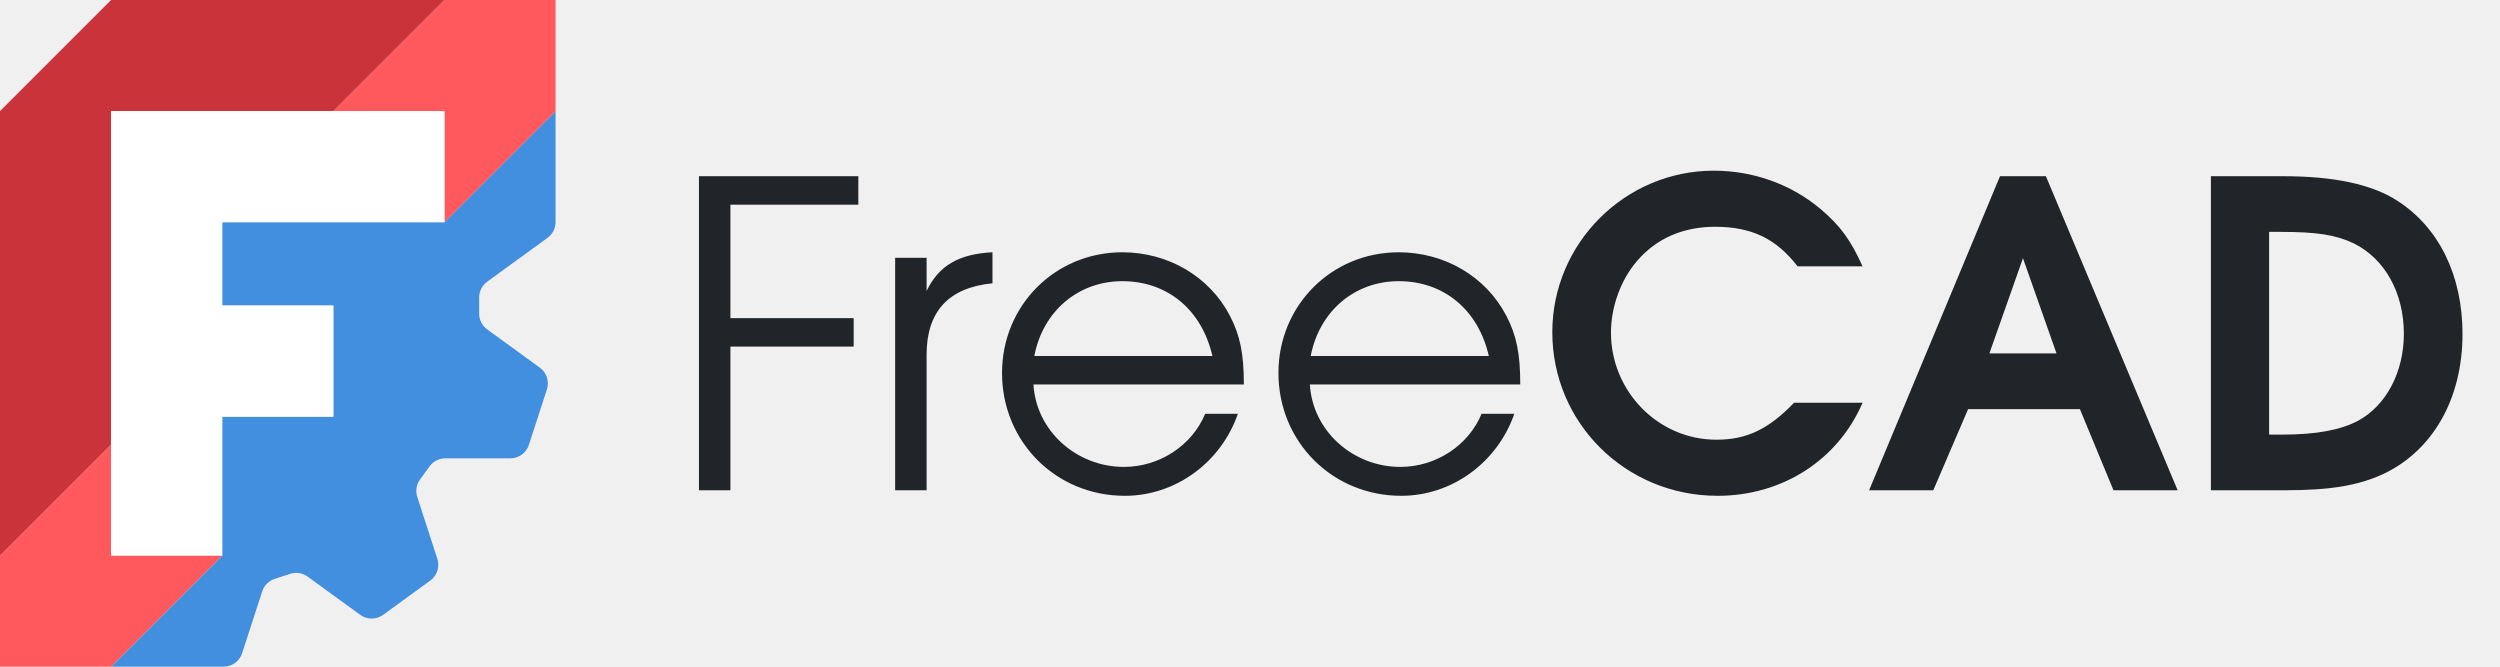
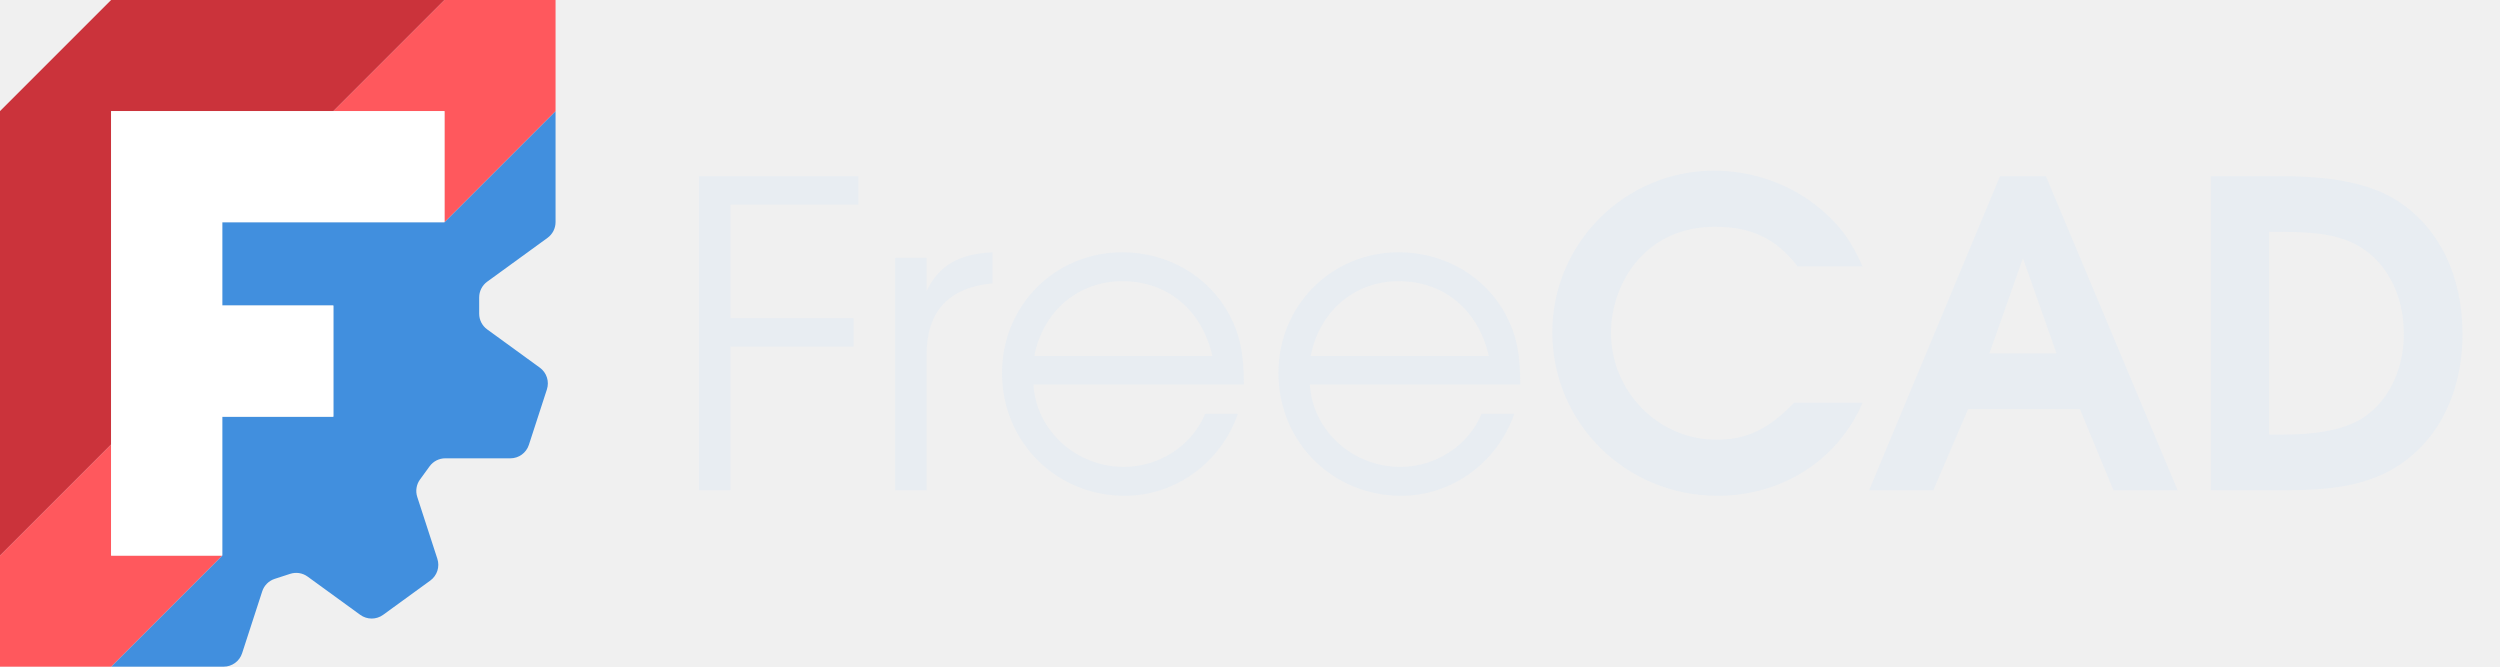
<svg xmlns="http://www.w3.org/2000/svg" width="1800" height="480" viewBox="0 0 1800 480" fill="none" version="1.1" id="svg5">
  <defs id="defs5" />
-   <path d="M503.256 353V126.866H618.006V147.368H525.9V229.07H614.64V249.572H525.9V353H503.256ZM644.508 353V185.618H667.152V209.486C676.026 191.126 690.408 182.864 714.582 181.64V203.978C683.064 207.038 667.152 224.174 667.152 255.386V353H644.508ZM895.57 276.806H744.1C745.936 309.854 774.7 336.17 809.278 336.17C834.676 336.17 858.238 320.87 867.724 297.92H891.286C879.046 333.11 846.304 356.978 809.89 356.978C760.318 356.978 721.456 318.116 721.456 268.544C721.456 219.89 759.706 181.64 808.054 181.64C841.102 181.64 870.784 199.082 885.472 227.234C892.816 241.31 895.57 254.468 895.57 276.806ZM744.712 256.304H872.926C865.276 222.95 840.49 202.448 808.054 202.448C776.23 202.448 750.832 224.174 744.712 256.304ZM1094.59 276.806H943.119C944.955 309.854 973.719 336.17 1008.3 336.17C1033.7 336.17 1057.26 320.87 1066.74 297.92H1090.31C1078.07 333.11 1045.32 356.978 1008.91 356.978C959.337 356.978 920.475 318.116 920.475 268.544C920.475 219.89 958.725 181.64 1007.07 181.64C1040.12 181.64 1069.8 199.082 1084.49 227.234C1091.84 241.31 1094.59 254.468 1094.59 276.806ZM943.731 256.304H1071.95C1064.3 222.95 1039.51 202.448 1007.07 202.448C975.249 202.448 949.851 224.174 943.731 256.304ZM1291.77 289.964H1341.04C1323.29 331.274 1283.2 356.978 1236.69 356.978C1170.6 356.978 1117.66 304.652 1117.66 239.168C1117.66 175.214 1169.98 122.888 1233.94 122.888C1262.4 122.888 1289.63 132.68 1310.74 150.428C1325.13 162.668 1332.47 172.766 1341.04 191.738H1294.22C1278.92 171.848 1261.17 163.28 1234.86 163.28C1211.6 163.28 1192.32 171.848 1178.55 188.066C1166.92 201.53 1159.89 221.114 1159.89 239.474C1159.89 281.702 1193.85 316.586 1235.77 316.586C1257.5 316.586 1273.11 309.242 1291.77 289.964ZM1345.76 353L1440 126.866H1473.05L1567.91 353H1521.71L1497.53 294.554H1417.05L1391.96 353H1345.76ZM1432.35 254.468H1480.7L1456.53 185.924L1432.35 254.468ZM1591.85 353V126.866H1643.57C1680.59 126.866 1707.83 132.68 1726.19 144.614C1756.17 163.892 1773 198.47 1773 240.392C1773 287.21 1751.58 324.542 1715.78 341.372C1697.73 349.634 1677.84 353 1644.48 353H1591.85ZM1633.77 312.914H1642.95C1668.05 312.914 1685.49 309.548 1698.03 302.816C1718.23 291.8 1730.78 267.626 1730.78 240.392C1730.78 210.71 1717.01 186.23 1694.67 175.214C1681.82 169.094 1668.05 166.952 1642.04 166.952H1633.77V312.914Z" fill="#212529" id="path5" style="stroke:none" />
+   <path d="M503.256 353V126.866H618.006V147.368H525.9V229.07H614.64V249.572H525.9V353H503.256ZM644.508 353V185.618H667.152V209.486C676.026 191.126 690.408 182.864 714.582 181.64V203.978C683.064 207.038 667.152 224.174 667.152 255.386V353H644.508ZM895.57 276.806H744.1C745.936 309.854 774.7 336.17 809.278 336.17C834.676 336.17 858.238 320.87 867.724 297.92H891.286C879.046 333.11 846.304 356.978 809.89 356.978C760.318 356.978 721.456 318.116 721.456 268.544C721.456 219.89 759.706 181.64 808.054 181.64C841.102 181.64 870.784 199.082 885.472 227.234C892.816 241.31 895.57 254.468 895.57 276.806ZM744.712 256.304H872.926C865.276 222.95 840.49 202.448 808.054 202.448C776.23 202.448 750.832 224.174 744.712 256.304ZM1094.59 276.806H943.119C944.955 309.854 973.719 336.17 1008.3 336.17C1033.7 336.17 1057.26 320.87 1066.74 297.92H1090.31C1078.07 333.11 1045.32 356.978 1008.91 356.978C959.337 356.978 920.475 318.116 920.475 268.544C920.475 219.89 958.725 181.64 1007.07 181.64C1040.12 181.64 1069.8 199.082 1084.49 227.234C1091.84 241.31 1094.59 254.468 1094.59 276.806ZM943.731 256.304H1071.95C1064.3 222.95 1039.51 202.448 1007.07 202.448C975.249 202.448 949.851 224.174 943.731 256.304ZM1291.77 289.964H1341.04C1323.29 331.274 1283.2 356.978 1236.69 356.978C1170.6 356.978 1117.66 304.652 1117.66 239.168C1117.66 175.214 1169.98 122.888 1233.94 122.888C1262.4 122.888 1289.63 132.68 1310.74 150.428C1325.13 162.668 1332.47 172.766 1341.04 191.738H1294.22C1278.92 171.848 1261.17 163.28 1234.86 163.28C1211.6 163.28 1192.32 171.848 1178.55 188.066C1166.92 201.53 1159.89 221.114 1159.89 239.474C1159.89 281.702 1193.85 316.586 1235.77 316.586C1257.5 316.586 1273.11 309.242 1291.77 289.964ZM1345.76 353L1440 126.866H1473.05L1567.91 353H1521.71L1497.53 294.554H1417.05L1391.96 353H1345.76ZM1432.35 254.468H1480.7L1456.53 185.924L1432.35 254.468ZM1591.85 353V126.866H1643.57C1680.59 126.866 1707.83 132.68 1726.19 144.614C1756.17 163.892 1773 198.47 1773 240.392C1773 287.21 1751.58 324.542 1715.78 341.372C1697.73 349.634 1677.84 353 1644.48 353H1591.85ZM1633.77 312.914H1642.95C1668.05 312.914 1685.49 309.548 1698.03 302.816C1718.23 291.8 1730.78 267.626 1730.78 240.392C1730.78 210.71 1717.01 186.23 1694.67 175.214C1681.82 169.094 1668.05 166.952 1642.04 166.952H1633.77V312.914Z" fill="#e8edf2" id="path5" style="stroke:none" />
  <g id="g1" style="stroke:none">
    <path d="m 400,80 -80,80 H 160 v 60 h 80 v 80 h -80 v 100 l -80,80 h 81.008 c 6.065,0 11.438,-3.905 13.312,-9.674 l 14.48,-44.566 c 1.384,-4.262 4.73,-7.597 8.992,-8.981 l 11.131,-3.617 c 4.262,-1.386 8.931,-0.65 12.557,1.984 l 37.899,27.543 c 4.907,3.565 11.557,3.565 16.464,0 l 33.972,-24.691 c 4.907,-3.565 6.959,-9.879 5.085,-15.647 l -14.48,-44.566 c -1.386,-4.262 -0.64,-8.931 1.994,-12.557 l 6.883,-9.467 c 2.634,-3.625 6.836,-5.777 11.317,-5.777 l 46.86,0.01 c 6.066,2e-4 11.438,-3.915 13.312,-9.684 l 12.981,-39.935 c 1.874,-5.768 -0.18,-12.093 -5.085,-15.658 L 350.772,237.173 c -3.626,-2.634 -5.767,-6.836 -5.767,-11.317 V 214.146 c 4e-4,-4.481 2.141,-8.694 5.767,-11.327 l 43.46,-31.574 C 397.858,168.611 400,164.399 400,159.917 Z" style="fill:#418fde;fill-opacity:1;fill-rule:evenodd;stroke:none;stroke-width:2.646;stroke-linecap:square" id="path8-4-4" />
    <path id="path7-7-2" style="display:inline;fill:#ff585d;fill-opacity:1;fill-rule:evenodd;stroke:none;stroke-width:2.646;stroke-linecap:square" d="m 320,0 -80,80 h 80 v 80 L 400,80 V 0 Z M 80,320 0,400 v 80 h 80 l 80,-80 H 80 Z" />
    <path d="M 80,0 0,80 V 400 L 80,320 V 80 H 240 L 320,0 Z" style="fill:#cb333b;fill-rule:evenodd;stroke:none;stroke-width:2.646;stroke-linecap:square" id="path3-1-7" />
    <path d="m 80,400 h 80 V 300 h 80 V 220 H 160 V 160 H 320 V 80 H 80 Z" style="fill:#ffffff;fill-opacity:1;fill-rule:evenodd;stroke:none;stroke-width:2.646;stroke-linecap:square" id="path9-4-0" />
  </g>
</svg>
